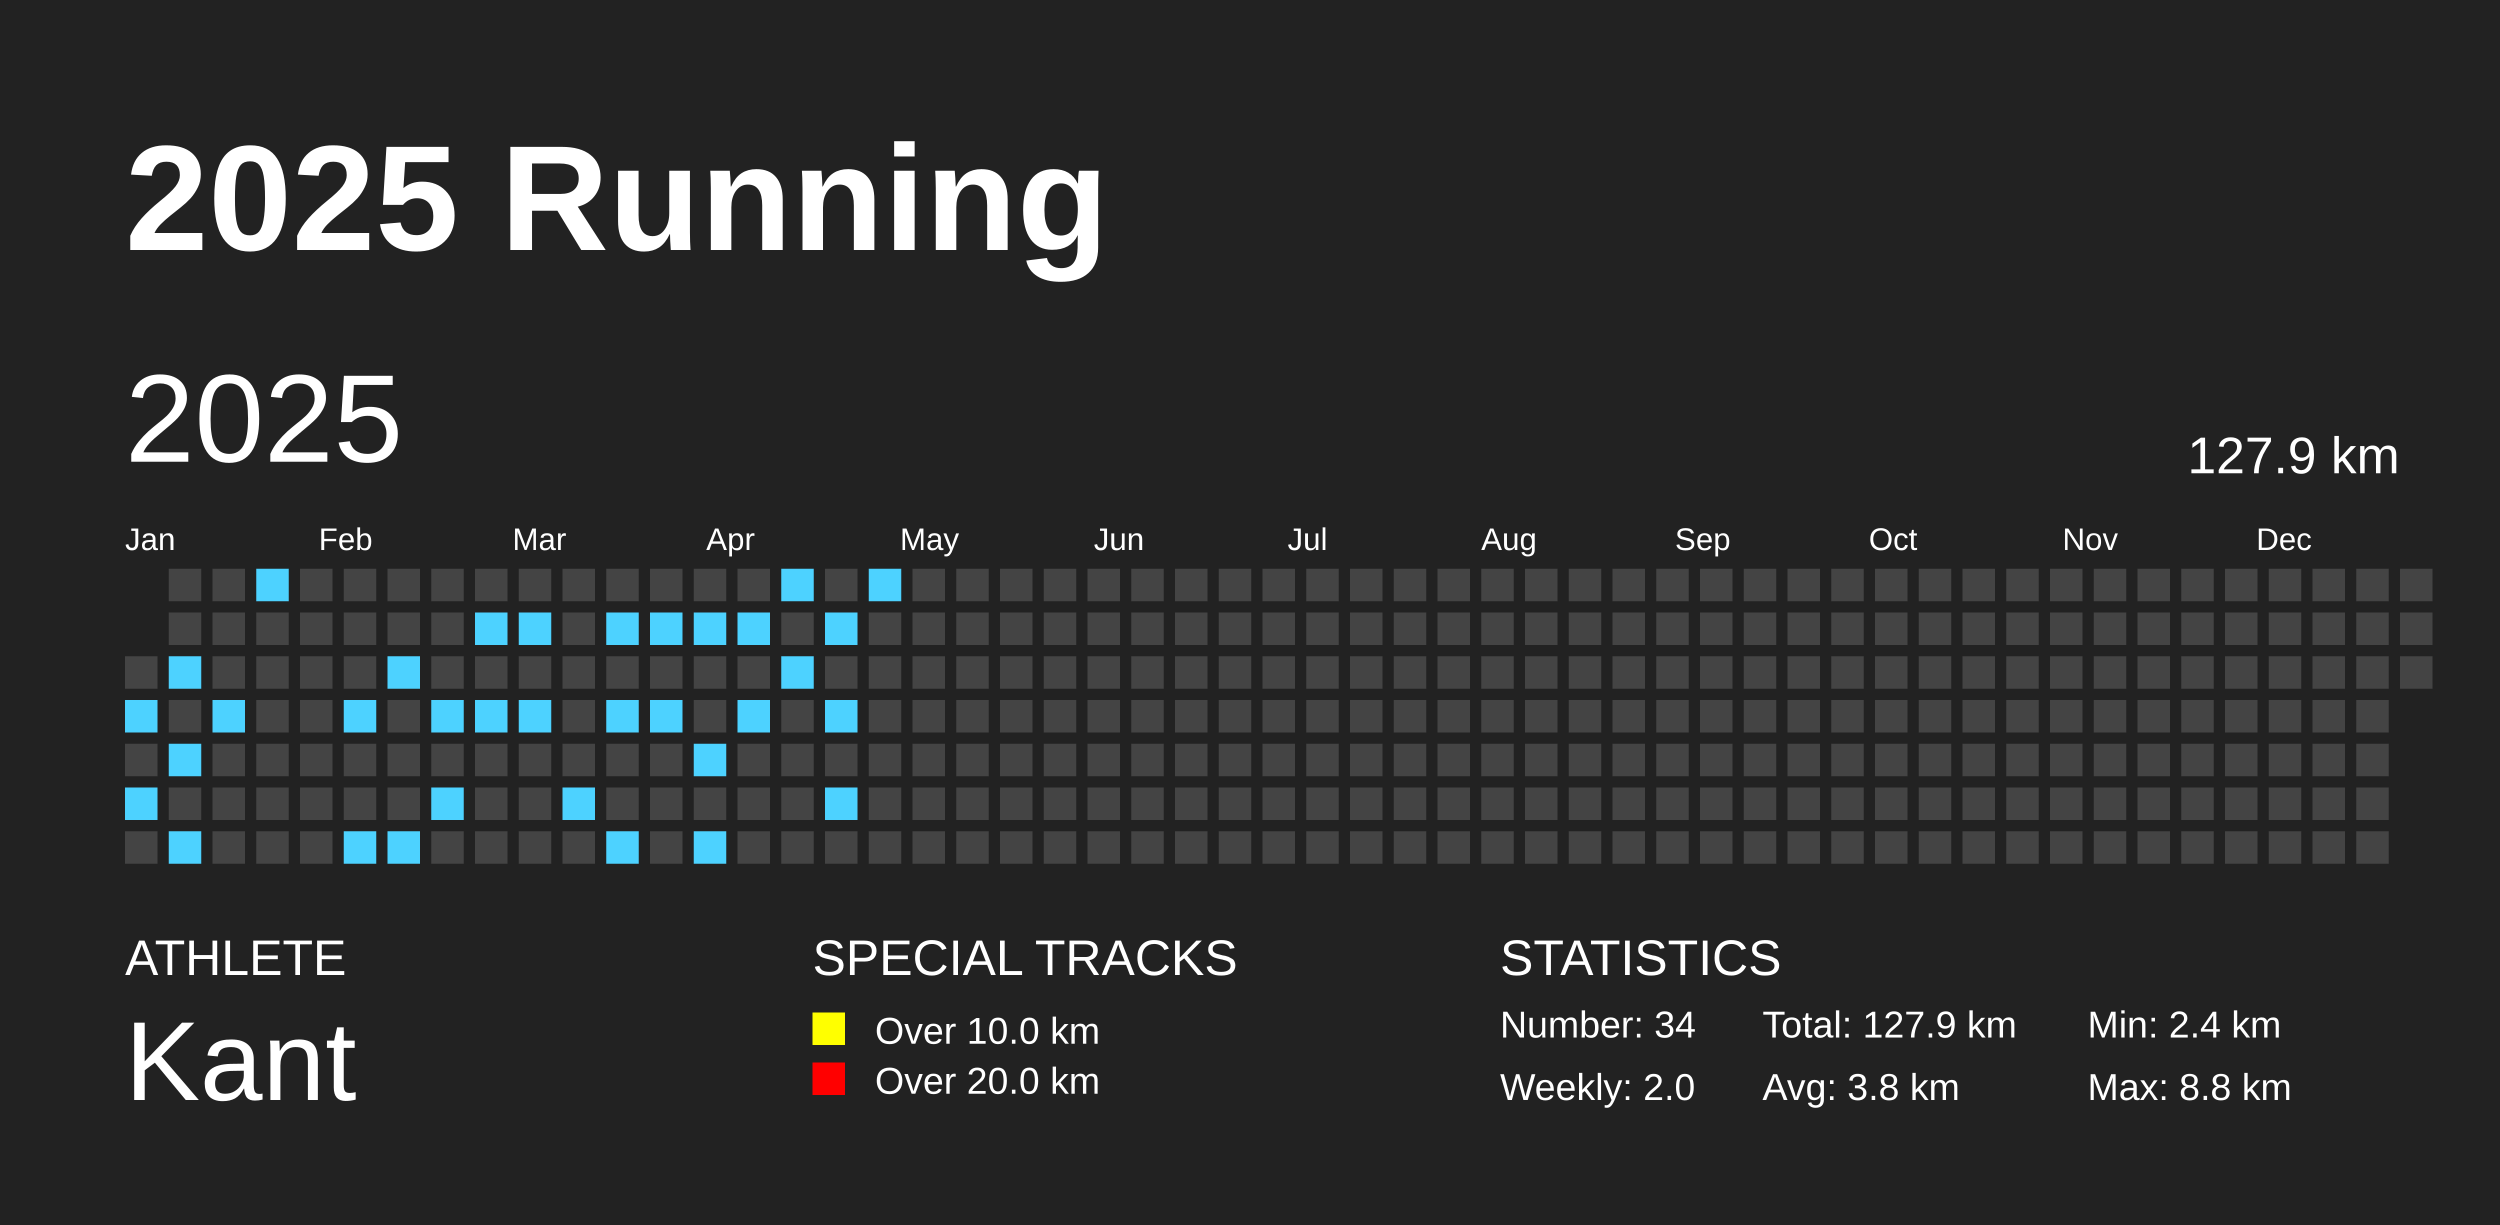
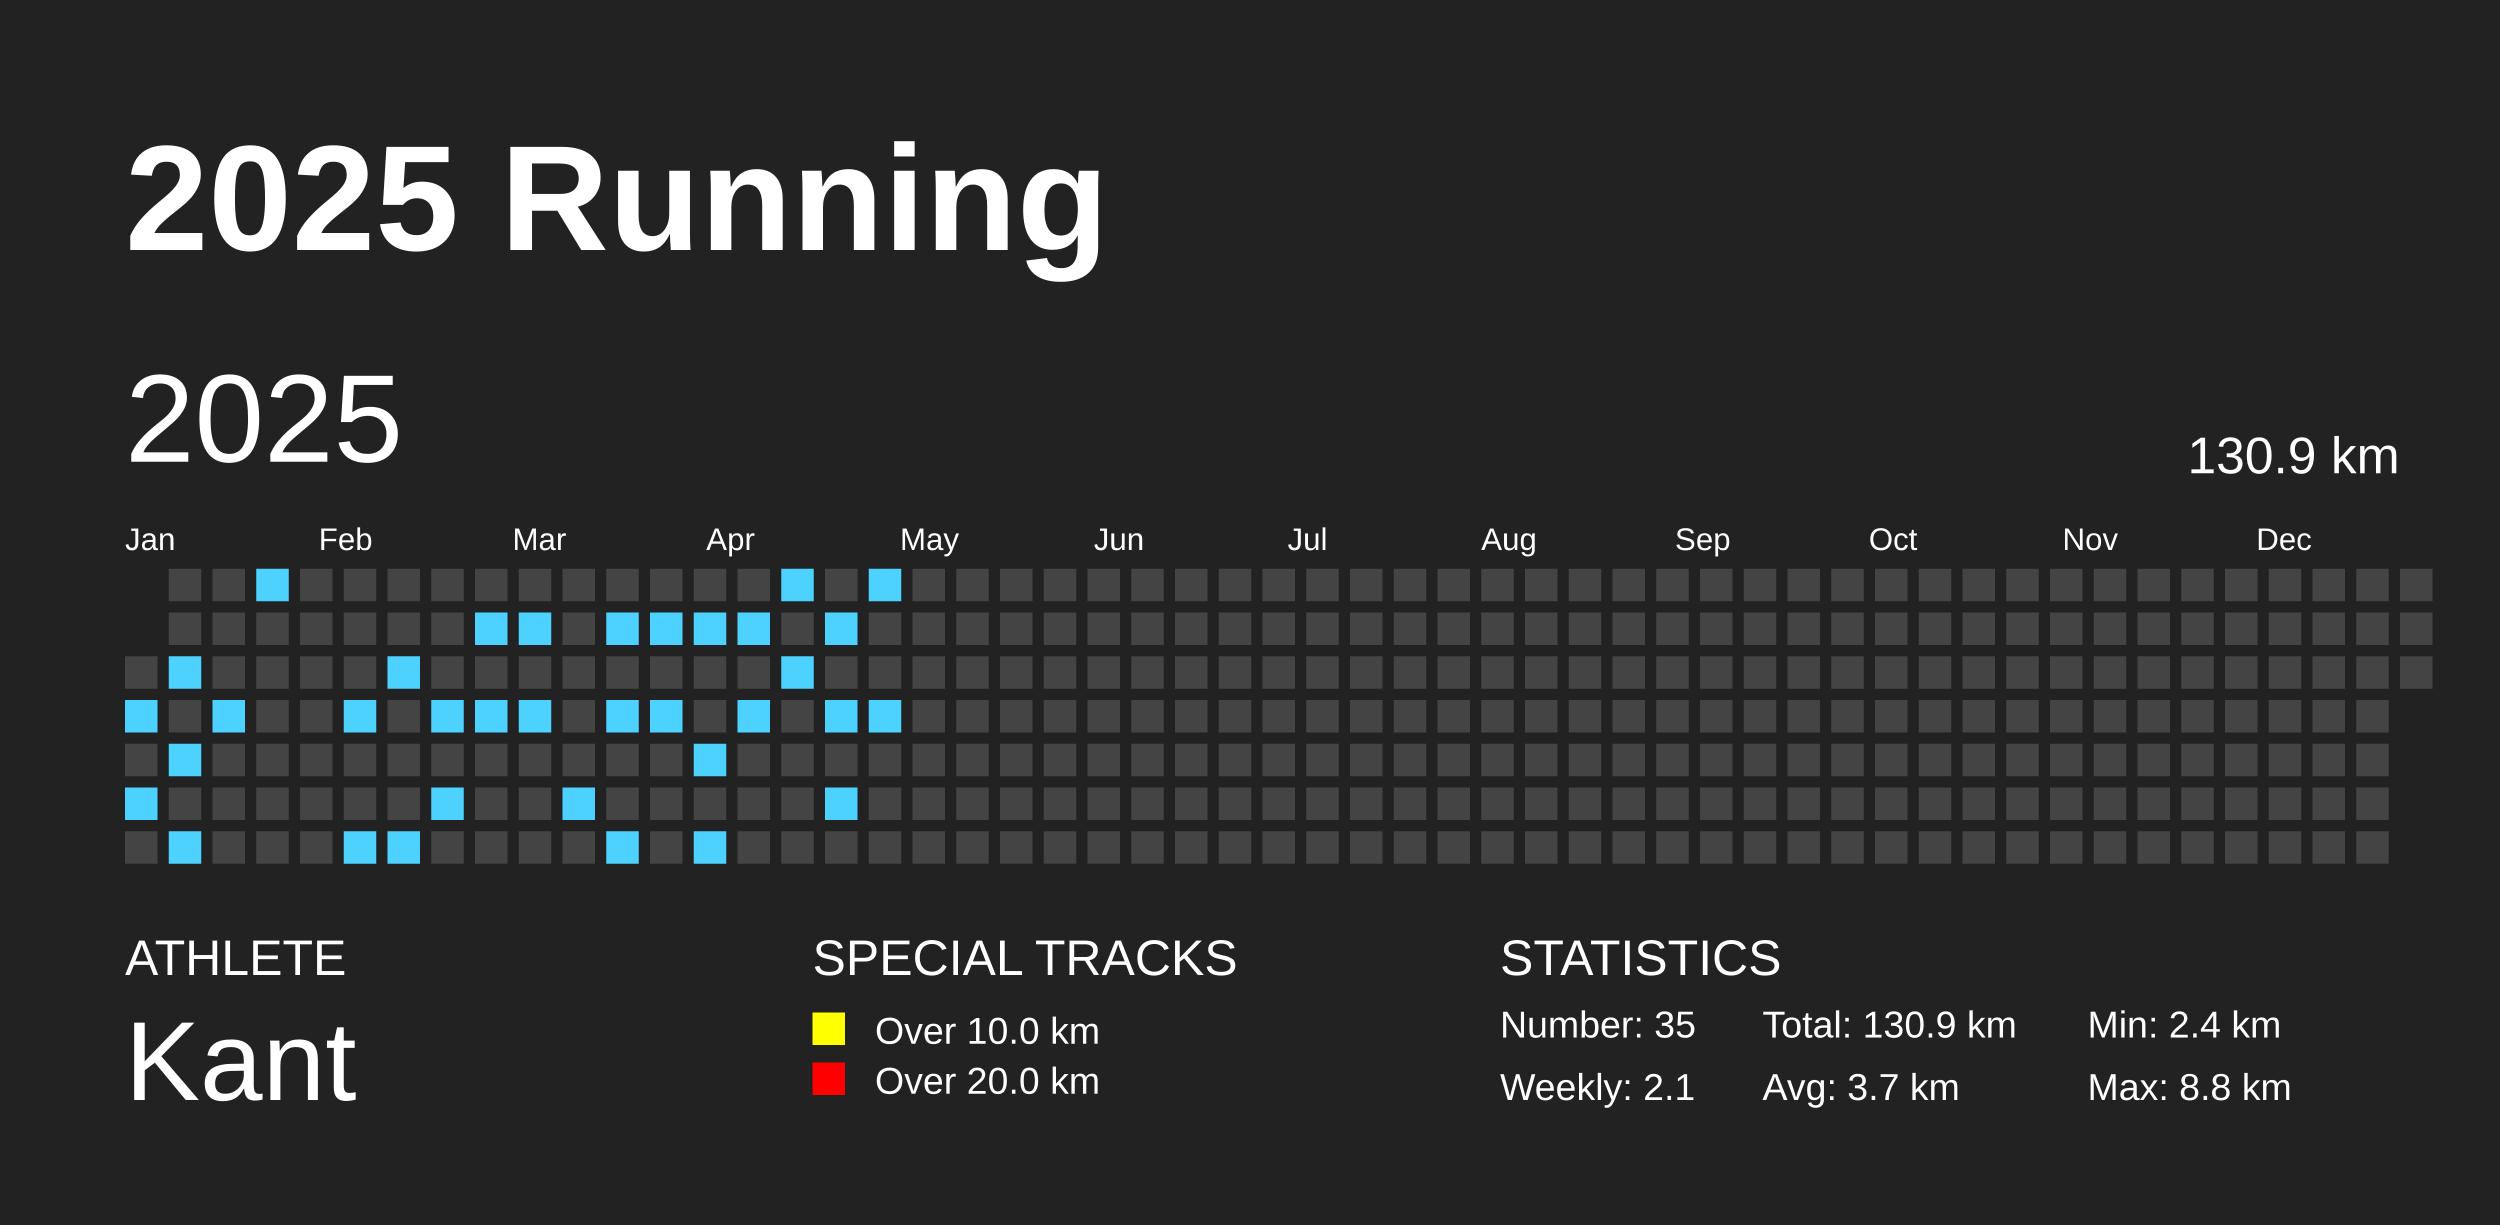
<svg xmlns="http://www.w3.org/2000/svg" baseProfile="full" height="98mm" version="1.1" viewBox="0,0,200,98" width="200mm">
  <defs />
  <rect fill="#222222" height="98" width="200" x="0" y="0" />
  <text fill="#FFFFFF" style="font-size:12px; font-family:Arial; font-weight:bold;" x="10" y="20">2025 Running</text>
  <text fill="#FFFFFF" style="font-size:4px; font-family:Arial" x="10" y="78">ATHLETE</text>
  <text fill="#FFFFFF" style="font-size:9px; font-family:Arial" x="10" y="88">Kant</text>
  <text fill="#FFFFFF" style="font-size:4px; font-family:Arial" x="65" y="78">SPECIAL TRACKS</text>
  <rect fill="yellow" height="2.6" width="2.6" x="65" y="81" />
  <text fill="#FFFFFF" style="font-size:3px; font-family:Arial" x="70" y="83.5">Over 10.0 km</text>
  <rect fill="red" height="2.6" width="2.6" x="65" y="85" />
  <text fill="#FFFFFF" style="font-size:3px; font-family:Arial" x="70" y="87.5">Over 20.0 km</text>
  <text fill="#FFFFFF" style="font-size:4px; font-family:Arial" x="120" y="78">STATISTICS</text>
-   <text fill="#FFFFFF" style="font-size:3px; font-family:Arial" x="120" y="83">Number: 34</text>
-   <text fill="#FFFFFF" style="font-size:3px; font-family:Arial" x="120" y="88">Weekly: 2.0</text>
-   <text fill="#FFFFFF" style="font-size:3px; font-family:Arial" x="141" y="83">Total: 127.9 km</text>
-   <text fill="#FFFFFF" style="font-size:3px; font-family:Arial" x="141" y="88">Avg: 3.8 km</text>
+   <text fill="#FFFFFF" style="font-size:3px; font-family:Arial" x="120" y="83">Number: 35</text>
+   <text fill="#FFFFFF" style="font-size:3px; font-family:Arial" x="120" y="88">Weekly: 2.1</text>
+   <text fill="#FFFFFF" style="font-size:3px; font-family:Arial" x="141" y="83">Total: 130.9 km</text>
+   <text fill="#FFFFFF" style="font-size:3px; font-family:Arial" x="141" y="88">Avg: 3.7 km</text>
  <text fill="#FFFFFF" style="font-size:3px; font-family:Arial" x="167" y="83">Min: 2.4 km</text>
  <text fill="#FFFFFF" style="font-size:3px; font-family:Arial" x="167" y="88">Max: 8.8 km</text>
  <text dominant-baseline="hanging" fill="#FFFFFF" style="font-size:10.0px; font-family:Arial;" x="10" y="30">2025</text>
-   <text dominant-baseline="hanging" fill="#FFFFFF" style="font-size:4.125px; font-family:Arial;" x="175" y="35">127.9 km</text>
+   <text dominant-baseline="hanging" fill="#FFFFFF" style="font-size:4.125px; font-family:Arial;" x="175" y="35">130.9 km</text>
  <text fill="#FFFFFF" style="font-size:2.5px; font-family:Arial" x="10.0" y="44">Jan</text>
  <text fill="#FFFFFF" style="font-size:2.5px; font-family:Arial" x="25.5" y="44">Feb</text>
  <text fill="#FFFFFF" style="font-size:2.5px; font-family:Arial" x="41.0" y="44">Mar</text>
  <text fill="#FFFFFF" style="font-size:2.5px; font-family:Arial" x="56.5" y="44">Apr</text>
  <text fill="#FFFFFF" style="font-size:2.5px; font-family:Arial" x="72.0" y="44">May</text>
  <text fill="#FFFFFF" style="font-size:2.5px; font-family:Arial" x="87.5" y="44">Jun</text>
  <text fill="#FFFFFF" style="font-size:2.5px; font-family:Arial" x="103.0" y="44">Jul</text>
  <text fill="#FFFFFF" style="font-size:2.5px; font-family:Arial" x="118.5" y="44">Aug</text>
  <text fill="#FFFFFF" style="font-size:2.5px; font-family:Arial" x="134.0" y="44">Sep</text>
  <text fill="#FFFFFF" style="font-size:2.5px; font-family:Arial" x="149.5" y="44">Oct</text>
  <text fill="#FFFFFF" style="font-size:2.5px; font-family:Arial" x="165.0" y="44">Nov</text>
  <text fill="#FFFFFF" style="font-size:2.5px; font-family:Arial" x="180.5" y="44">Dec</text>
  <rect fill="#444444" height="2.6" width="2.6" x="10.0" y="52.5" />
  <rect fill="#4DD2FF" height="2.6" width="2.6" x="10.0" y="56.0" />
  <rect fill="#444444" height="2.6" width="2.6" x="10.0" y="59.5" />
  <rect fill="#4DD2FF" height="2.6" width="2.6" x="10.0" y="63.0" />
  <rect fill="#444444" height="2.6" width="2.6" x="10.0" y="66.5" />
  <rect fill="#444444" height="2.6" width="2.6" x="13.5" y="45.5" />
  <rect fill="#444444" height="2.6" width="2.6" x="13.5" y="49.0" />
  <rect fill="#4DD2FF" height="2.6" width="2.6" x="13.5" y="52.5" />
  <rect fill="#444444" height="2.6" width="2.6" x="13.5" y="56.0" />
  <rect fill="#4DD2FF" height="2.6" width="2.6" x="13.5" y="59.5" />
  <rect fill="#444444" height="2.6" width="2.6" x="13.5" y="63.0" />
  <rect fill="#4DD2FF" height="2.6" width="2.6" x="13.5" y="66.5" />
  <rect fill="#444444" height="2.6" width="2.6" x="17.0" y="45.5" />
  <rect fill="#444444" height="2.6" width="2.6" x="17.0" y="49.0" />
  <rect fill="#444444" height="2.6" width="2.6" x="17.0" y="52.5" />
  <rect fill="#4DD2FF" height="2.6" width="2.6" x="17.0" y="56.0" />
  <rect fill="#444444" height="2.6" width="2.6" x="17.0" y="59.5" />
  <rect fill="#444444" height="2.6" width="2.6" x="17.0" y="63.0" />
  <rect fill="#444444" height="2.6" width="2.6" x="17.0" y="66.5" />
  <rect fill="#4DD2FF" height="2.6" width="2.6" x="20.5" y="45.5" />
  <rect fill="#444444" height="2.6" width="2.6" x="20.5" y="49.0" />
  <rect fill="#444444" height="2.6" width="2.6" x="20.5" y="52.5" />
  <rect fill="#444444" height="2.6" width="2.6" x="20.5" y="56.0" />
  <rect fill="#444444" height="2.6" width="2.6" x="20.5" y="59.5" />
  <rect fill="#444444" height="2.6" width="2.6" x="20.5" y="63.0" />
  <rect fill="#444444" height="2.6" width="2.6" x="20.5" y="66.5" />
  <rect fill="#444444" height="2.6" width="2.6" x="24.0" y="45.5" />
  <rect fill="#444444" height="2.6" width="2.6" x="24.0" y="49.0" />
  <rect fill="#444444" height="2.6" width="2.6" x="24.0" y="52.5" />
  <rect fill="#444444" height="2.6" width="2.6" x="24.0" y="56.0" />
  <rect fill="#444444" height="2.6" width="2.6" x="24.0" y="59.5" />
  <rect fill="#444444" height="2.6" width="2.6" x="24.0" y="63.0" />
  <rect fill="#444444" height="2.6" width="2.6" x="24.0" y="66.5" />
  <rect fill="#444444" height="2.6" width="2.6" x="27.5" y="45.5" />
  <rect fill="#444444" height="2.6" width="2.6" x="27.5" y="49.0" />
  <rect fill="#444444" height="2.6" width="2.6" x="27.5" y="52.5" />
  <rect fill="#4DD2FF" height="2.6" width="2.6" x="27.5" y="56.0" />
  <rect fill="#444444" height="2.6" width="2.6" x="27.5" y="59.5" />
  <rect fill="#444444" height="2.6" width="2.6" x="27.5" y="63.0" />
  <rect fill="#4DD2FF" height="2.6" width="2.6" x="27.5" y="66.5" />
  <rect fill="#444444" height="2.6" width="2.6" x="31.0" y="45.5" />
  <rect fill="#444444" height="2.6" width="2.6" x="31.0" y="49.0" />
  <rect fill="#4DD2FF" height="2.6" width="2.6" x="31.0" y="52.5" />
  <rect fill="#444444" height="2.6" width="2.6" x="31.0" y="56.0" />
  <rect fill="#444444" height="2.6" width="2.6" x="31.0" y="59.5" />
  <rect fill="#444444" height="2.6" width="2.6" x="31.0" y="63.0" />
  <rect fill="#4DD2FF" height="2.6" width="2.6" x="31.0" y="66.5" />
  <rect fill="#444444" height="2.6" width="2.6" x="34.5" y="45.5" />
  <rect fill="#444444" height="2.6" width="2.6" x="34.5" y="49.0" />
  <rect fill="#444444" height="2.6" width="2.6" x="34.5" y="52.5" />
  <rect fill="#4DD2FF" height="2.6" width="2.6" x="34.5" y="56.0" />
  <rect fill="#444444" height="2.6" width="2.6" x="34.5" y="59.5" />
  <rect fill="#4DD2FF" height="2.6" width="2.6" x="34.5" y="63.0" />
  <rect fill="#444444" height="2.6" width="2.6" x="34.5" y="66.5" />
  <rect fill="#444444" height="2.6" width="2.6" x="38.0" y="45.5" />
  <rect fill="#4DD2FF" height="2.6" width="2.6" x="38.0" y="49.0" />
  <rect fill="#444444" height="2.6" width="2.6" x="38.0" y="52.5" />
  <rect fill="#4DD2FF" height="2.6" width="2.6" x="38.0" y="56.0" />
  <rect fill="#444444" height="2.6" width="2.6" x="38.0" y="59.5" />
  <rect fill="#444444" height="2.6" width="2.6" x="38.0" y="63.0" />
  <rect fill="#444444" height="2.6" width="2.6" x="38.0" y="66.5" />
  <rect fill="#444444" height="2.6" width="2.6" x="41.5" y="45.5" />
  <rect fill="#4DD2FF" height="2.6" width="2.6" x="41.5" y="49.0" />
  <rect fill="#444444" height="2.6" width="2.6" x="41.5" y="52.5" />
  <rect fill="#4DD2FF" height="2.6" width="2.6" x="41.5" y="56.0" />
  <rect fill="#444444" height="2.6" width="2.6" x="41.5" y="59.5" />
  <rect fill="#444444" height="2.6" width="2.6" x="41.5" y="63.0" />
  <rect fill="#444444" height="2.6" width="2.6" x="41.5" y="66.5" />
  <rect fill="#444444" height="2.6" width="2.6" x="45.0" y="45.5" />
  <rect fill="#444444" height="2.6" width="2.6" x="45.0" y="49.0" />
  <rect fill="#444444" height="2.6" width="2.6" x="45.0" y="52.5" />
  <rect fill="#444444" height="2.6" width="2.6" x="45.0" y="56.0" />
  <rect fill="#444444" height="2.6" width="2.6" x="45.0" y="59.5" />
  <rect fill="#4DD2FF" height="2.6" width="2.6" x="45.0" y="63.0" />
  <rect fill="#444444" height="2.6" width="2.6" x="45.0" y="66.5" />
  <rect fill="#444444" height="2.6" width="2.6" x="48.5" y="45.5" />
  <rect fill="#4DD2FF" height="2.6" width="2.6" x="48.5" y="49.0" />
  <rect fill="#444444" height="2.6" width="2.6" x="48.5" y="52.5" />
  <rect fill="#4DD2FF" height="2.6" width="2.6" x="48.5" y="56.0" />
  <rect fill="#444444" height="2.6" width="2.6" x="48.5" y="59.5" />
  <rect fill="#444444" height="2.6" width="2.6" x="48.5" y="63.0" />
  <rect fill="#4DD2FF" height="2.6" width="2.6" x="48.5" y="66.5" />
  <rect fill="#444444" height="2.6" width="2.6" x="52.0" y="45.5" />
  <rect fill="#4DD2FF" height="2.6" width="2.6" x="52.0" y="49.0" />
  <rect fill="#444444" height="2.6" width="2.6" x="52.0" y="52.5" />
  <rect fill="#4DD2FF" height="2.6" width="2.6" x="52.0" y="56.0" />
  <rect fill="#444444" height="2.6" width="2.6" x="52.0" y="59.5" />
  <rect fill="#444444" height="2.6" width="2.6" x="52.0" y="63.0" />
  <rect fill="#444444" height="2.6" width="2.6" x="52.0" y="66.5" />
  <rect fill="#444444" height="2.6" width="2.6" x="55.5" y="45.5" />
  <rect fill="#4DD2FF" height="2.6" width="2.6" x="55.5" y="49.0" />
  <rect fill="#444444" height="2.6" width="2.6" x="55.5" y="52.5" />
  <rect fill="#444444" height="2.6" width="2.6" x="55.5" y="56.0" />
  <rect fill="#4DD2FF" height="2.6" width="2.6" x="55.5" y="59.5" />
  <rect fill="#444444" height="2.6" width="2.6" x="55.5" y="63.0" />
  <rect fill="#4DD2FF" height="2.6" width="2.6" x="55.5" y="66.5" />
  <rect fill="#444444" height="2.6" width="2.6" x="59.0" y="45.5" />
  <rect fill="#4DD2FF" height="2.6" width="2.6" x="59.0" y="49.0" />
  <rect fill="#444444" height="2.6" width="2.6" x="59.0" y="52.5" />
  <rect fill="#4DD2FF" height="2.6" width="2.6" x="59.0" y="56.0" />
  <rect fill="#444444" height="2.6" width="2.6" x="59.0" y="59.5" />
  <rect fill="#444444" height="2.6" width="2.6" x="59.0" y="63.0" />
  <rect fill="#444444" height="2.6" width="2.6" x="59.0" y="66.5" />
  <rect fill="#4DD2FF" height="2.6" width="2.6" x="62.5" y="45.5" />
  <rect fill="#444444" height="2.6" width="2.6" x="62.5" y="49.0" />
  <rect fill="#4DD2FF" height="2.6" width="2.6" x="62.5" y="52.5" />
  <rect fill="#444444" height="2.6" width="2.6" x="62.5" y="56.0" />
  <rect fill="#444444" height="2.6" width="2.6" x="62.5" y="59.5" />
  <rect fill="#444444" height="2.6" width="2.6" x="62.5" y="63.0" />
  <rect fill="#444444" height="2.6" width="2.6" x="62.5" y="66.5" />
  <rect fill="#444444" height="2.6" width="2.6" x="66.0" y="45.5" />
  <rect fill="#4DD2FF" height="2.6" width="2.6" x="66.0" y="49.0" />
  <rect fill="#444444" height="2.6" width="2.6" x="66.0" y="52.5" />
  <rect fill="#4DD2FF" height="2.6" width="2.6" x="66.0" y="56.0" />
  <rect fill="#444444" height="2.6" width="2.6" x="66.0" y="59.5" />
  <rect fill="#4DD2FF" height="2.6" width="2.6" x="66.0" y="63.0" />
  <rect fill="#444444" height="2.6" width="2.6" x="66.0" y="66.5" />
  <rect fill="#4DD2FF" height="2.6" width="2.6" x="69.5" y="45.5" />
  <rect fill="#444444" height="2.6" width="2.6" x="69.5" y="49.0" />
  <rect fill="#444444" height="2.6" width="2.6" x="69.5" y="52.5" />
-   <rect fill="#444444" height="2.6" width="2.6" x="69.5" y="56.0" />
+   <rect fill="#4DD2FF" height="2.6" width="2.6" x="69.5" y="56.0" />
  <rect fill="#444444" height="2.6" width="2.6" x="69.5" y="59.5" />
  <rect fill="#444444" height="2.6" width="2.6" x="69.5" y="63.0" />
  <rect fill="#444444" height="2.6" width="2.6" x="69.5" y="66.5" />
  <rect fill="#444444" height="2.6" width="2.6" x="73.0" y="45.5" />
  <rect fill="#444444" height="2.6" width="2.6" x="73.0" y="49.0" />
  <rect fill="#444444" height="2.6" width="2.6" x="73.0" y="52.5" />
  <rect fill="#444444" height="2.6" width="2.6" x="73.0" y="56.0" />
  <rect fill="#444444" height="2.6" width="2.6" x="73.0" y="59.5" />
  <rect fill="#444444" height="2.6" width="2.6" x="73.0" y="63.0" />
  <rect fill="#444444" height="2.6" width="2.6" x="73.0" y="66.5" />
  <rect fill="#444444" height="2.6" width="2.6" x="76.5" y="45.5" />
  <rect fill="#444444" height="2.6" width="2.6" x="76.5" y="49.0" />
  <rect fill="#444444" height="2.6" width="2.6" x="76.5" y="52.5" />
  <rect fill="#444444" height="2.6" width="2.6" x="76.5" y="56.0" />
  <rect fill="#444444" height="2.6" width="2.6" x="76.5" y="59.5" />
  <rect fill="#444444" height="2.6" width="2.6" x="76.5" y="63.0" />
  <rect fill="#444444" height="2.6" width="2.6" x="76.5" y="66.5" />
  <rect fill="#444444" height="2.6" width="2.6" x="80.0" y="45.5" />
  <rect fill="#444444" height="2.6" width="2.6" x="80.0" y="49.0" />
  <rect fill="#444444" height="2.6" width="2.6" x="80.0" y="52.5" />
  <rect fill="#444444" height="2.6" width="2.6" x="80.0" y="56.0" />
  <rect fill="#444444" height="2.6" width="2.6" x="80.0" y="59.5" />
  <rect fill="#444444" height="2.6" width="2.6" x="80.0" y="63.0" />
  <rect fill="#444444" height="2.6" width="2.6" x="80.0" y="66.5" />
  <rect fill="#444444" height="2.6" width="2.6" x="83.5" y="45.5" />
  <rect fill="#444444" height="2.6" width="2.6" x="83.5" y="49.0" />
  <rect fill="#444444" height="2.6" width="2.6" x="83.5" y="52.5" />
  <rect fill="#444444" height="2.6" width="2.6" x="83.5" y="56.0" />
  <rect fill="#444444" height="2.6" width="2.6" x="83.5" y="59.5" />
  <rect fill="#444444" height="2.6" width="2.6" x="83.5" y="63.0" />
  <rect fill="#444444" height="2.6" width="2.6" x="83.5" y="66.5" />
  <rect fill="#444444" height="2.6" width="2.6" x="87.0" y="45.5" />
  <rect fill="#444444" height="2.6" width="2.6" x="87.0" y="49.0" />
  <rect fill="#444444" height="2.6" width="2.6" x="87.0" y="52.5" />
  <rect fill="#444444" height="2.6" width="2.6" x="87.0" y="56.0" />
  <rect fill="#444444" height="2.6" width="2.6" x="87.0" y="59.5" />
  <rect fill="#444444" height="2.6" width="2.6" x="87.0" y="63.0" />
  <rect fill="#444444" height="2.6" width="2.6" x="87.0" y="66.5" />
  <rect fill="#444444" height="2.6" width="2.6" x="90.5" y="45.5" />
  <rect fill="#444444" height="2.6" width="2.6" x="90.5" y="49.0" />
  <rect fill="#444444" height="2.6" width="2.6" x="90.5" y="52.5" />
  <rect fill="#444444" height="2.6" width="2.6" x="90.5" y="56.0" />
  <rect fill="#444444" height="2.6" width="2.6" x="90.5" y="59.5" />
  <rect fill="#444444" height="2.6" width="2.6" x="90.5" y="63.0" />
  <rect fill="#444444" height="2.6" width="2.6" x="90.5" y="66.5" />
  <rect fill="#444444" height="2.6" width="2.6" x="94.0" y="45.5" />
  <rect fill="#444444" height="2.6" width="2.6" x="94.0" y="49.0" />
  <rect fill="#444444" height="2.6" width="2.6" x="94.0" y="52.5" />
  <rect fill="#444444" height="2.6" width="2.6" x="94.0" y="56.0" />
  <rect fill="#444444" height="2.6" width="2.6" x="94.0" y="59.5" />
  <rect fill="#444444" height="2.6" width="2.6" x="94.0" y="63.0" />
  <rect fill="#444444" height="2.6" width="2.6" x="94.0" y="66.5" />
  <rect fill="#444444" height="2.6" width="2.6" x="97.5" y="45.5" />
  <rect fill="#444444" height="2.6" width="2.6" x="97.5" y="49.0" />
  <rect fill="#444444" height="2.6" width="2.6" x="97.5" y="52.5" />
  <rect fill="#444444" height="2.6" width="2.6" x="97.5" y="56.0" />
  <rect fill="#444444" height="2.6" width="2.6" x="97.5" y="59.5" />
  <rect fill="#444444" height="2.6" width="2.6" x="97.5" y="63.0" />
  <rect fill="#444444" height="2.6" width="2.6" x="97.5" y="66.5" />
  <rect fill="#444444" height="2.6" width="2.6" x="101.0" y="45.5" />
  <rect fill="#444444" height="2.6" width="2.6" x="101.0" y="49.0" />
  <rect fill="#444444" height="2.6" width="2.6" x="101.0" y="52.5" />
  <rect fill="#444444" height="2.6" width="2.6" x="101.0" y="56.0" />
  <rect fill="#444444" height="2.6" width="2.6" x="101.0" y="59.5" />
  <rect fill="#444444" height="2.6" width="2.6" x="101.0" y="63.0" />
  <rect fill="#444444" height="2.6" width="2.6" x="101.0" y="66.5" />
  <rect fill="#444444" height="2.6" width="2.6" x="104.5" y="45.5" />
  <rect fill="#444444" height="2.6" width="2.6" x="104.5" y="49.0" />
  <rect fill="#444444" height="2.6" width="2.6" x="104.5" y="52.5" />
  <rect fill="#444444" height="2.6" width="2.6" x="104.5" y="56.0" />
  <rect fill="#444444" height="2.6" width="2.6" x="104.5" y="59.5" />
  <rect fill="#444444" height="2.6" width="2.6" x="104.5" y="63.0" />
  <rect fill="#444444" height="2.6" width="2.6" x="104.5" y="66.5" />
  <rect fill="#444444" height="2.6" width="2.6" x="108.0" y="45.5" />
  <rect fill="#444444" height="2.6" width="2.6" x="108.0" y="49.0" />
  <rect fill="#444444" height="2.6" width="2.6" x="108.0" y="52.5" />
  <rect fill="#444444" height="2.6" width="2.6" x="108.0" y="56.0" />
  <rect fill="#444444" height="2.6" width="2.6" x="108.0" y="59.5" />
  <rect fill="#444444" height="2.6" width="2.6" x="108.0" y="63.0" />
  <rect fill="#444444" height="2.6" width="2.6" x="108.0" y="66.5" />
  <rect fill="#444444" height="2.6" width="2.6" x="111.5" y="45.5" />
  <rect fill="#444444" height="2.6" width="2.6" x="111.5" y="49.0" />
  <rect fill="#444444" height="2.6" width="2.6" x="111.5" y="52.5" />
  <rect fill="#444444" height="2.6" width="2.6" x="111.5" y="56.0" />
  <rect fill="#444444" height="2.6" width="2.6" x="111.5" y="59.5" />
  <rect fill="#444444" height="2.6" width="2.6" x="111.5" y="63.0" />
  <rect fill="#444444" height="2.6" width="2.6" x="111.5" y="66.5" />
  <rect fill="#444444" height="2.6" width="2.6" x="115.0" y="45.5" />
  <rect fill="#444444" height="2.6" width="2.6" x="115.0" y="49.0" />
  <rect fill="#444444" height="2.6" width="2.6" x="115.0" y="52.5" />
  <rect fill="#444444" height="2.6" width="2.6" x="115.0" y="56.0" />
  <rect fill="#444444" height="2.6" width="2.6" x="115.0" y="59.5" />
  <rect fill="#444444" height="2.6" width="2.6" x="115.0" y="63.0" />
  <rect fill="#444444" height="2.6" width="2.6" x="115.0" y="66.5" />
  <rect fill="#444444" height="2.6" width="2.6" x="118.5" y="45.5" />
  <rect fill="#444444" height="2.6" width="2.6" x="118.5" y="49.0" />
  <rect fill="#444444" height="2.6" width="2.6" x="118.5" y="52.5" />
  <rect fill="#444444" height="2.6" width="2.6" x="118.5" y="56.0" />
  <rect fill="#444444" height="2.6" width="2.6" x="118.5" y="59.5" />
  <rect fill="#444444" height="2.6" width="2.6" x="118.5" y="63.0" />
  <rect fill="#444444" height="2.6" width="2.6" x="118.5" y="66.5" />
  <rect fill="#444444" height="2.6" width="2.6" x="122.0" y="45.5" />
  <rect fill="#444444" height="2.6" width="2.6" x="122.0" y="49.0" />
  <rect fill="#444444" height="2.6" width="2.6" x="122.0" y="52.5" />
  <rect fill="#444444" height="2.6" width="2.6" x="122.0" y="56.0" />
  <rect fill="#444444" height="2.6" width="2.6" x="122.0" y="59.5" />
  <rect fill="#444444" height="2.6" width="2.6" x="122.0" y="63.0" />
  <rect fill="#444444" height="2.6" width="2.6" x="122.0" y="66.5" />
  <rect fill="#444444" height="2.6" width="2.6" x="125.5" y="45.5" />
  <rect fill="#444444" height="2.6" width="2.6" x="125.5" y="49.0" />
  <rect fill="#444444" height="2.6" width="2.6" x="125.5" y="52.5" />
  <rect fill="#444444" height="2.6" width="2.6" x="125.5" y="56.0" />
  <rect fill="#444444" height="2.6" width="2.6" x="125.5" y="59.5" />
  <rect fill="#444444" height="2.6" width="2.6" x="125.5" y="63.0" />
  <rect fill="#444444" height="2.6" width="2.6" x="125.5" y="66.5" />
  <rect fill="#444444" height="2.6" width="2.6" x="129.0" y="45.5" />
  <rect fill="#444444" height="2.6" width="2.6" x="129.0" y="49.0" />
  <rect fill="#444444" height="2.6" width="2.6" x="129.0" y="52.5" />
  <rect fill="#444444" height="2.6" width="2.6" x="129.0" y="56.0" />
  <rect fill="#444444" height="2.6" width="2.6" x="129.0" y="59.5" />
  <rect fill="#444444" height="2.6" width="2.6" x="129.0" y="63.0" />
  <rect fill="#444444" height="2.6" width="2.6" x="129.0" y="66.5" />
  <rect fill="#444444" height="2.6" width="2.6" x="132.5" y="45.5" />
  <rect fill="#444444" height="2.6" width="2.6" x="132.5" y="49.0" />
  <rect fill="#444444" height="2.6" width="2.6" x="132.5" y="52.5" />
  <rect fill="#444444" height="2.6" width="2.6" x="132.5" y="56.0" />
  <rect fill="#444444" height="2.6" width="2.6" x="132.5" y="59.5" />
  <rect fill="#444444" height="2.6" width="2.6" x="132.5" y="63.0" />
  <rect fill="#444444" height="2.6" width="2.6" x="132.5" y="66.5" />
  <rect fill="#444444" height="2.6" width="2.6" x="136.0" y="45.5" />
  <rect fill="#444444" height="2.6" width="2.6" x="136.0" y="49.0" />
  <rect fill="#444444" height="2.6" width="2.6" x="136.0" y="52.5" />
  <rect fill="#444444" height="2.6" width="2.6" x="136.0" y="56.0" />
  <rect fill="#444444" height="2.6" width="2.6" x="136.0" y="59.5" />
  <rect fill="#444444" height="2.6" width="2.6" x="136.0" y="63.0" />
  <rect fill="#444444" height="2.6" width="2.6" x="136.0" y="66.5" />
  <rect fill="#444444" height="2.6" width="2.6" x="139.5" y="45.5" />
  <rect fill="#444444" height="2.6" width="2.6" x="139.5" y="49.0" />
  <rect fill="#444444" height="2.6" width="2.6" x="139.5" y="52.5" />
  <rect fill="#444444" height="2.6" width="2.6" x="139.5" y="56.0" />
  <rect fill="#444444" height="2.6" width="2.6" x="139.5" y="59.5" />
  <rect fill="#444444" height="2.6" width="2.6" x="139.5" y="63.0" />
  <rect fill="#444444" height="2.6" width="2.6" x="139.5" y="66.5" />
  <rect fill="#444444" height="2.6" width="2.6" x="143.0" y="45.5" />
  <rect fill="#444444" height="2.6" width="2.6" x="143.0" y="49.0" />
  <rect fill="#444444" height="2.6" width="2.6" x="143.0" y="52.5" />
  <rect fill="#444444" height="2.6" width="2.6" x="143.0" y="56.0" />
  <rect fill="#444444" height="2.6" width="2.6" x="143.0" y="59.5" />
  <rect fill="#444444" height="2.6" width="2.6" x="143.0" y="63.0" />
  <rect fill="#444444" height="2.6" width="2.6" x="143.0" y="66.5" />
  <rect fill="#444444" height="2.6" width="2.6" x="146.5" y="45.5" />
  <rect fill="#444444" height="2.6" width="2.6" x="146.5" y="49.0" />
  <rect fill="#444444" height="2.6" width="2.6" x="146.5" y="52.5" />
  <rect fill="#444444" height="2.6" width="2.6" x="146.5" y="56.0" />
  <rect fill="#444444" height="2.6" width="2.6" x="146.5" y="59.5" />
  <rect fill="#444444" height="2.6" width="2.6" x="146.5" y="63.0" />
  <rect fill="#444444" height="2.6" width="2.6" x="146.5" y="66.5" />
  <rect fill="#444444" height="2.6" width="2.6" x="150.0" y="45.5" />
  <rect fill="#444444" height="2.6" width="2.6" x="150.0" y="49.0" />
  <rect fill="#444444" height="2.6" width="2.6" x="150.0" y="52.5" />
  <rect fill="#444444" height="2.6" width="2.6" x="150.0" y="56.0" />
  <rect fill="#444444" height="2.6" width="2.6" x="150.0" y="59.5" />
  <rect fill="#444444" height="2.6" width="2.6" x="150.0" y="63.0" />
  <rect fill="#444444" height="2.6" width="2.6" x="150.0" y="66.5" />
  <rect fill="#444444" height="2.6" width="2.6" x="153.5" y="45.5" />
  <rect fill="#444444" height="2.6" width="2.6" x="153.5" y="49.0" />
  <rect fill="#444444" height="2.6" width="2.6" x="153.5" y="52.5" />
  <rect fill="#444444" height="2.6" width="2.6" x="153.5" y="56.0" />
  <rect fill="#444444" height="2.6" width="2.6" x="153.5" y="59.5" />
  <rect fill="#444444" height="2.6" width="2.6" x="153.5" y="63.0" />
  <rect fill="#444444" height="2.6" width="2.6" x="153.5" y="66.5" />
  <rect fill="#444444" height="2.6" width="2.6" x="157.0" y="45.5" />
  <rect fill="#444444" height="2.6" width="2.6" x="157.0" y="49.0" />
  <rect fill="#444444" height="2.6" width="2.6" x="157.0" y="52.5" />
  <rect fill="#444444" height="2.6" width="2.6" x="157.0" y="56.0" />
  <rect fill="#444444" height="2.6" width="2.6" x="157.0" y="59.5" />
  <rect fill="#444444" height="2.6" width="2.6" x="157.0" y="63.0" />
  <rect fill="#444444" height="2.6" width="2.6" x="157.0" y="66.5" />
  <rect fill="#444444" height="2.6" width="2.6" x="160.5" y="45.5" />
  <rect fill="#444444" height="2.6" width="2.6" x="160.5" y="49.0" />
  <rect fill="#444444" height="2.6" width="2.6" x="160.5" y="52.5" />
  <rect fill="#444444" height="2.6" width="2.6" x="160.5" y="56.0" />
  <rect fill="#444444" height="2.6" width="2.6" x="160.5" y="59.5" />
  <rect fill="#444444" height="2.6" width="2.6" x="160.5" y="63.0" />
  <rect fill="#444444" height="2.6" width="2.6" x="160.5" y="66.5" />
  <rect fill="#444444" height="2.6" width="2.6" x="164.0" y="45.5" />
  <rect fill="#444444" height="2.6" width="2.6" x="164.0" y="49.0" />
  <rect fill="#444444" height="2.6" width="2.6" x="164.0" y="52.5" />
  <rect fill="#444444" height="2.6" width="2.6" x="164.0" y="56.0" />
  <rect fill="#444444" height="2.6" width="2.6" x="164.0" y="59.5" />
  <rect fill="#444444" height="2.6" width="2.6" x="164.0" y="63.0" />
  <rect fill="#444444" height="2.6" width="2.6" x="164.0" y="66.5" />
  <rect fill="#444444" height="2.6" width="2.6" x="167.5" y="45.5" />
  <rect fill="#444444" height="2.6" width="2.6" x="167.5" y="49.0" />
  <rect fill="#444444" height="2.6" width="2.6" x="167.5" y="52.5" />
  <rect fill="#444444" height="2.6" width="2.6" x="167.5" y="56.0" />
  <rect fill="#444444" height="2.6" width="2.6" x="167.5" y="59.5" />
  <rect fill="#444444" height="2.6" width="2.6" x="167.5" y="63.0" />
  <rect fill="#444444" height="2.6" width="2.6" x="167.5" y="66.5" />
  <rect fill="#444444" height="2.6" width="2.6" x="171.0" y="45.5" />
  <rect fill="#444444" height="2.6" width="2.6" x="171.0" y="49.0" />
  <rect fill="#444444" height="2.6" width="2.6" x="171.0" y="52.5" />
  <rect fill="#444444" height="2.6" width="2.6" x="171.0" y="56.0" />
  <rect fill="#444444" height="2.6" width="2.6" x="171.0" y="59.5" />
  <rect fill="#444444" height="2.6" width="2.6" x="171.0" y="63.0" />
  <rect fill="#444444" height="2.6" width="2.6" x="171.0" y="66.5" />
  <rect fill="#444444" height="2.6" width="2.6" x="174.5" y="45.5" />
  <rect fill="#444444" height="2.6" width="2.6" x="174.5" y="49.0" />
  <rect fill="#444444" height="2.6" width="2.6" x="174.5" y="52.5" />
  <rect fill="#444444" height="2.6" width="2.6" x="174.5" y="56.0" />
  <rect fill="#444444" height="2.6" width="2.6" x="174.5" y="59.5" />
  <rect fill="#444444" height="2.6" width="2.6" x="174.5" y="63.0" />
  <rect fill="#444444" height="2.6" width="2.6" x="174.5" y="66.5" />
  <rect fill="#444444" height="2.6" width="2.6" x="178.0" y="45.5" />
  <rect fill="#444444" height="2.6" width="2.6" x="178.0" y="49.0" />
  <rect fill="#444444" height="2.6" width="2.6" x="178.0" y="52.5" />
  <rect fill="#444444" height="2.6" width="2.6" x="178.0" y="56.0" />
  <rect fill="#444444" height="2.6" width="2.6" x="178.0" y="59.5" />
  <rect fill="#444444" height="2.6" width="2.6" x="178.0" y="63.0" />
  <rect fill="#444444" height="2.6" width="2.6" x="178.0" y="66.5" />
  <rect fill="#444444" height="2.6" width="2.6" x="181.5" y="45.5" />
  <rect fill="#444444" height="2.6" width="2.6" x="181.5" y="49.0" />
  <rect fill="#444444" height="2.6" width="2.6" x="181.5" y="52.5" />
  <rect fill="#444444" height="2.6" width="2.6" x="181.5" y="56.0" />
  <rect fill="#444444" height="2.6" width="2.6" x="181.5" y="59.5" />
  <rect fill="#444444" height="2.6" width="2.6" x="181.5" y="63.0" />
  <rect fill="#444444" height="2.6" width="2.6" x="181.5" y="66.5" />
  <rect fill="#444444" height="2.6" width="2.6" x="185.0" y="45.5" />
  <rect fill="#444444" height="2.6" width="2.6" x="185.0" y="49.0" />
  <rect fill="#444444" height="2.6" width="2.6" x="185.0" y="52.5" />
  <rect fill="#444444" height="2.6" width="2.6" x="185.0" y="56.0" />
  <rect fill="#444444" height="2.6" width="2.6" x="185.0" y="59.5" />
  <rect fill="#444444" height="2.6" width="2.6" x="185.0" y="63.0" />
  <rect fill="#444444" height="2.6" width="2.6" x="185.0" y="66.5" />
  <rect fill="#444444" height="2.6" width="2.6" x="188.5" y="45.5" />
  <rect fill="#444444" height="2.6" width="2.6" x="188.5" y="49.0" />
  <rect fill="#444444" height="2.6" width="2.6" x="188.5" y="52.5" />
  <rect fill="#444444" height="2.6" width="2.6" x="188.5" y="56.0" />
  <rect fill="#444444" height="2.6" width="2.6" x="188.5" y="59.5" />
  <rect fill="#444444" height="2.6" width="2.6" x="188.5" y="63.0" />
  <rect fill="#444444" height="2.6" width="2.6" x="188.5" y="66.5" />
  <rect fill="#444444" height="2.6" width="2.6" x="192.0" y="45.5" />
  <rect fill="#444444" height="2.6" width="2.6" x="192.0" y="49.0" />
  <rect fill="#444444" height="2.6" width="2.6" x="192.0" y="52.5" />
</svg>
